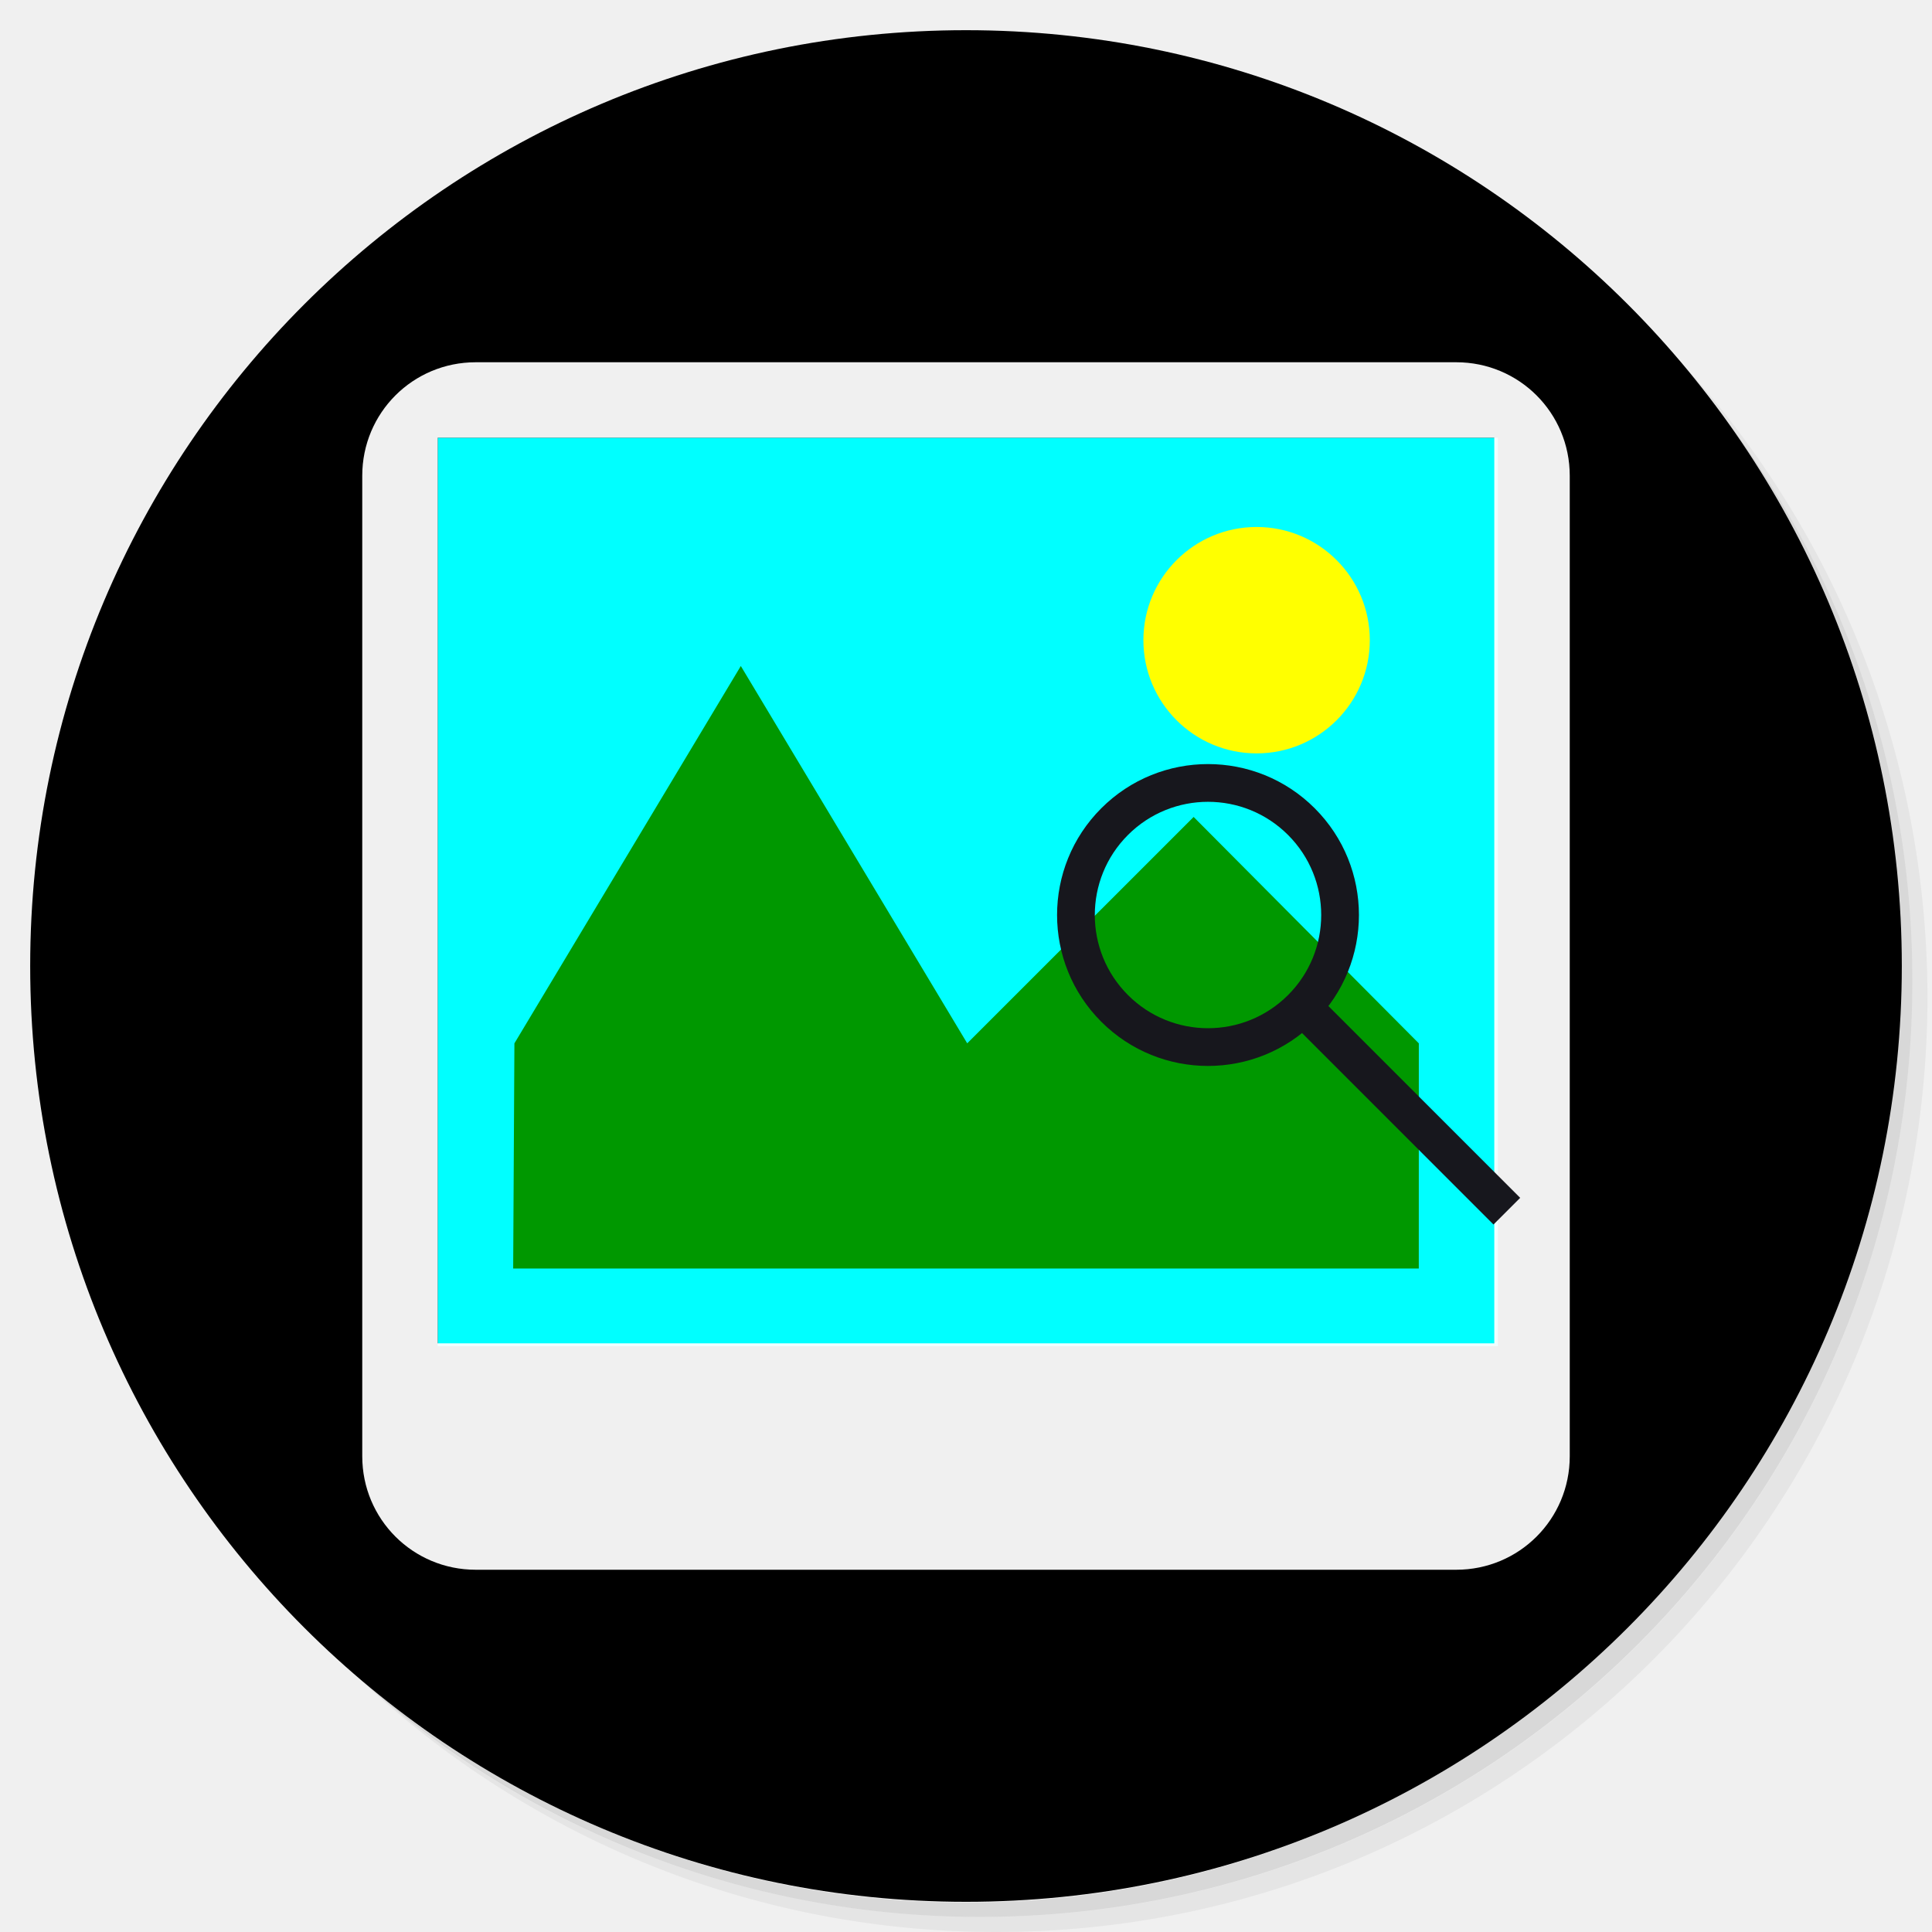
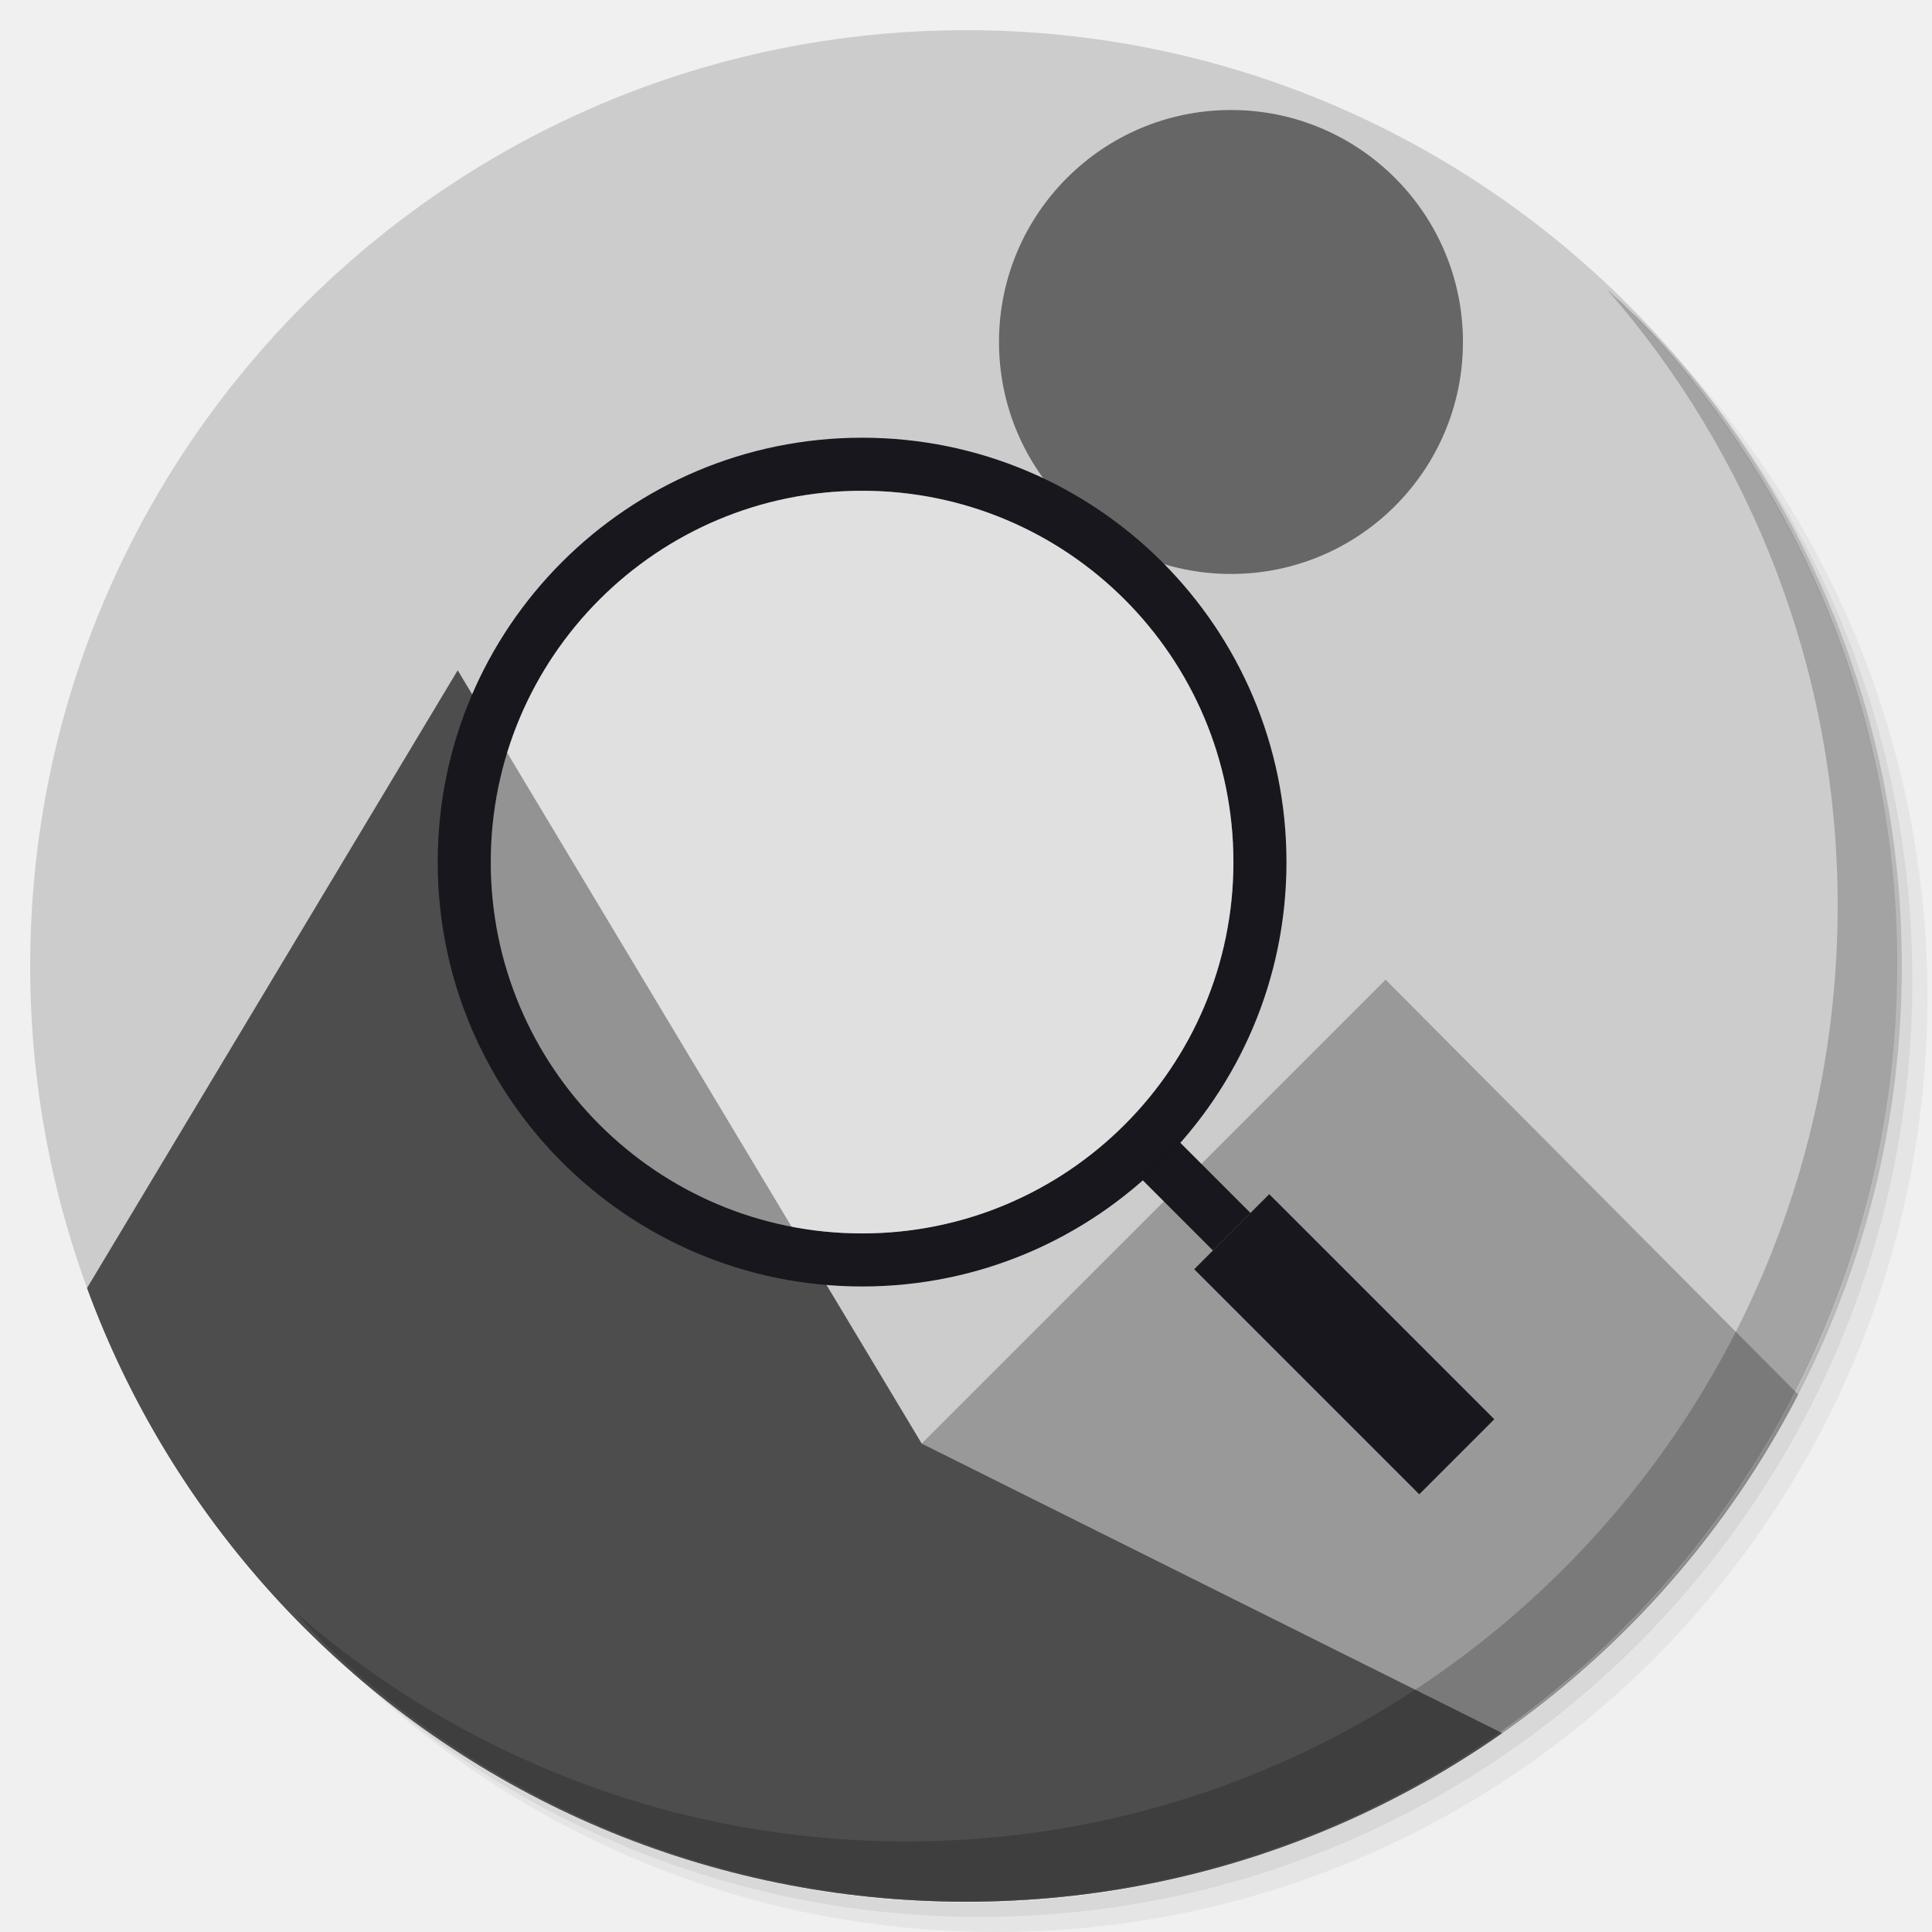
<svg xmlns="http://www.w3.org/2000/svg" xmlns:xlink="http://www.w3.org/1999/xlink" version="1.1" id="Layer_1" x="0px" y="0px" viewBox="0 0 256 256" enable-background="new 0 0 256 256" xml:space="preserve">
  <defs id="defs251">
    <clipPath id="b">
      <use width="100%" overflow="visible" xlink:href="#a" height="100%" id="use5" />
    </clipPath>
    <linearGradient x1="29.337" x2="81.837" y1="75.021" gradientUnits="userSpaceOnUse" y2="44.354" id="c">
      <stop id="stop10" offset="0" stop-opacity=".6" stop-color="#A52714" />
      <stop id="stop12" offset=".66" stop-opacity="0" stop-color="#A52714" />
    </linearGradient>
    <clipPath id="clipPath1232">
      <use width="100%" overflow="visible" xlink:href="#a" height="100%" id="use1230" />
    </clipPath>
    <clipPath id="clipPath1236">
      <use width="100%" overflow="visible" xlink:href="#a" height="100%" id="use1234" />
    </clipPath>
    <linearGradient x1="110.87" x2="52.538" y1="164.5" gradientUnits="userSpaceOnUse" y2="130.33" id="d">
      <stop id="stop23" offset="0" stop-opacity=".4" stop-color="#055524" />
      <stop id="stop25" offset=".33" stop-opacity="0" stop-color="#055524" />
    </linearGradient>
    <clipPath id="clipPath1244">
      <use width="100%" overflow="visible" xlink:href="#a" height="100%" id="use1242" />
    </clipPath>
    <clipPath id="clipPath1248">
      <use width="100%" overflow="visible" xlink:href="#a" height="100%" id="use1246" />
    </clipPath>
    <clipPath id="f">
      <use y="0" x="0" style="overflow:visible" id="use37" height="100%" xlink:href="#e" overflow="visible" width="100%" />
    </clipPath>
    <linearGradient x1="121.86" x2="136.55" y1="49.804" gradientUnits="userSpaceOnUse" y2="114.13" id="g">
      <stop id="stop42" offset="0" stop-opacity=".3" stop-color="#EA6100" />
      <stop id="stop44" offset=".66" stop-opacity="0" stop-color="#EA6100" />
    </linearGradient>
    <clipPath id="clipPath1258">
      <use width="100%" overflow="visible" xlink:href="#a" height="100%" id="use1256" />
    </clipPath>
    <clipPath id="clipPath1269">
      <use width="100%" overflow="visible" xlink:href="#a" height="100%" id="use1267" />
    </clipPath>
    <clipPath id="j">
      <use y="0" x="0" style="overflow:visible" id="use62" height="100%" xlink:href="#i" overflow="visible" width="100%" />
    </clipPath>
    <radialGradient id="l" gradientUnits="userSpaceOnUse" cy="55.948" cx="668.18" gradientTransform="translate(-576)" r="84.078">
      <stop stop-color="#3E2723" stop-opacity=".2" offset="0" id="stop73" />
      <stop stop-color="#3E2723" stop-opacity="0" offset="1" id="stop75" />
    </radialGradient>
    <clipPath id="clipPath1285">
      <use width="100%" overflow="visible" xlink:href="#a" height="100%" id="use1283" />
    </clipPath>
    <clipPath id="clipPath1289">
      <use width="100%" overflow="visible" xlink:href="#a" height="100%" id="use1287" />
    </clipPath>
    <clipPath id="n">
      <use y="0" x="0" style="overflow:visible" id="use83" height="100%" xlink:href="#m" overflow="visible" width="100%" />
    </clipPath>
    <radialGradient id="p" gradientUnits="userSpaceOnUse" cy="48.52" cx="597.88" gradientTransform="translate(-576)" r="78.044">
      <stop stop-color="#3E2723" stop-opacity=".2" offset="0" id="stop94" />
      <stop stop-color="#3E2723" stop-opacity="0" offset="1" id="stop96" />
    </radialGradient>
    <clipPath id="clipPath1305">
      <use width="100%" overflow="visible" xlink:href="#a" height="100%" id="use1303" />
    </clipPath>
    <radialGradient id="q" gradientUnits="userSpaceOnUse" cy="96.138" cx="671.84" gradientTransform="translate(-576)" r="87.87">
      <stop stop-color="#263238" stop-opacity=".2" offset="0" id="stop101" />
      <stop stop-color="#263238" stop-opacity="0" offset="1" id="stop103" />
    </radialGradient>
    <clipPath id="clipPath1312">
      <use width="100%" overflow="visible" xlink:href="#a" height="100%" id="use1310" />
    </clipPath>
    <clipPath id="clipPath1316">
      <use width="100%" overflow="visible" xlink:href="#a" height="100%" id="use1314" />
    </clipPath>
    <clipPath id="clipPath1320">
      <use width="100%" overflow="visible" xlink:href="#a" height="100%" id="use1318" />
    </clipPath>
    <clipPath id="clipPath1324">
      <use width="100%" overflow="visible" xlink:href="#a" height="100%" id="use1322" />
    </clipPath>
    <path d="m 8,184 h 83.77 l 38.88,-38.88 V 116 H 61.36 L 8,24.48 Z" id="e" />
    <path d="m 96,56 34.65,60 -38.88,68 H 184 V 56 Z" id="i" />
    <path d="M 21.97,8 V 48.34 L 61.36,116 96,56 h 88 V 8 Z" id="m" />
    <clipPath id="b-1">
      <use width="100%" overflow="visible" xlink:href="#a" height="100%" id="use5-7" />
    </clipPath>
    <clipPath id="clipPath1232-2">
      <use width="100%" overflow="visible" xlink:href="#a" height="100%" id="use1230-2" />
    </clipPath>
    <clipPath id="clipPath1236-6">
      <use width="100%" overflow="visible" xlink:href="#a" height="100%" id="use1234-1" />
    </clipPath>
    <clipPath id="clipPath1244-1">
      <use width="100%" overflow="visible" xlink:href="#a" height="100%" id="use1242-5" />
    </clipPath>
    <clipPath id="clipPath1248-9">
      <use width="100%" overflow="visible" xlink:href="#a" height="100%" id="use1246-4" />
    </clipPath>
    <clipPath id="f-9">
      <use y="0" x="0" style="overflow:visible" id="use37-0" height="100%" xlink:href="#e-8" overflow="visible" width="100%" />
    </clipPath>
    <clipPath id="clipPath1258-7">
      <use width="100%" overflow="visible" xlink:href="#a" height="100%" id="use1256-7" />
    </clipPath>
    <clipPath id="clipPath1269-1">
      <use width="100%" overflow="visible" xlink:href="#a" height="100%" id="use1267-1" />
    </clipPath>
    <clipPath id="j-5">
      <use y="0" x="0" style="overflow:visible" id="use62-9" height="100%" xlink:href="#i-5" overflow="visible" width="100%" />
    </clipPath>
    <radialGradient id="l-7" gradientUnits="userSpaceOnUse" cy="55.948" cx="668.18" gradientTransform="translate(-576)" r="84.078">
      <stop stop-color="#3E2723" stop-opacity=".2" offset="0" id="stop73-7" />
      <stop stop-color="#3E2723" stop-opacity="0" offset="1" id="stop75-6" />
    </radialGradient>
    <clipPath id="clipPath1285-7">
      <use width="100%" overflow="visible" xlink:href="#a" height="100%" id="use1283-3" />
    </clipPath>
    <clipPath id="clipPath1289-6">
      <use width="100%" overflow="visible" xlink:href="#a" height="100%" id="use1287-5" />
    </clipPath>
    <clipPath id="n-6">
      <use y="0" x="0" style="overflow:visible" id="use83-3" height="100%" xlink:href="#m-6" overflow="visible" width="100%" />
    </clipPath>
    <radialGradient id="p-9" gradientUnits="userSpaceOnUse" cy="48.52" cx="597.88" gradientTransform="translate(-576)" r="78.044">
      <stop stop-color="#3E2723" stop-opacity=".2" offset="0" id="stop94-4" />
      <stop stop-color="#3E2723" stop-opacity="0" offset="1" id="stop96-8" />
    </radialGradient>
    <clipPath id="clipPath1305-1">
      <use width="100%" overflow="visible" xlink:href="#a" height="100%" id="use1303-2" />
    </clipPath>
    <radialGradient id="q-9" gradientUnits="userSpaceOnUse" cy="96.138" cx="671.84" gradientTransform="translate(-576)" r="87.87">
      <stop stop-color="#263238" stop-opacity=".2" offset="0" id="stop101-3" />
      <stop stop-color="#263238" stop-opacity="0" offset="1" id="stop103-9" />
    </radialGradient>
    <clipPath id="clipPath1312-0">
      <use width="100%" overflow="visible" xlink:href="#a" height="100%" id="use1310-8" />
    </clipPath>
    <clipPath id="clipPath1316-8">
      <use width="100%" overflow="visible" xlink:href="#a" height="100%" id="use1314-5" />
    </clipPath>
    <clipPath id="clipPath1320-0">
      <use width="100%" overflow="visible" xlink:href="#a" height="100%" id="use1318-9" />
    </clipPath>
    <clipPath id="clipPath1324-6">
      <use width="100%" overflow="visible" xlink:href="#a" height="100%" id="use1322-3" />
    </clipPath>
    <path d="m 8,184 h 83.77 l 38.88,-38.88 V 116 H 61.36 L 8,24.48 Z" id="e-8" />
    <path d="m 96,56 34.65,60 -38.88,68 H 184 V 56 Z" id="i-5" />
    <path d="M 21.97,8 V 48.34 L 61.36,116 96,56 h 88 V 8 Z" id="m-6" />
    <radialGradient id="r" gradientUnits="userSpaceOnUse" cy="32.014" cx="34.286" gradientTransform="translate(-23.07961,-106.2699)" r="176.75">
      <stop stop-color="#fff" stop-opacity=".1" offset="0" id="stop130" />
      <stop stop-color="#fff" stop-opacity="0" offset="1" id="stop132" />
    </radialGradient>
    <clipPath id="b-0">
      <use y="0" x="0" style="overflow:visible" width="100%" overflow="visible" xlink:href="#a" height="100%" id="use5-5" />
    </clipPath>
    <clipPath id="clipPath963">
      <use y="0" x="0" style="overflow:visible" width="100%" overflow="visible" xlink:href="#a" height="100%" id="use961" />
    </clipPath>
    <clipPath id="clipPath967">
      <use y="0" x="0" style="overflow:visible" width="100%" overflow="visible" xlink:href="#a" height="100%" id="use965" />
    </clipPath>
    <radialGradient id="q-94" gradientUnits="userSpaceOnUse" cy="96.138" cx="671.84" gradientTransform="translate(-576)" r="87.87">
      <stop stop-color="#263238" stop-opacity=".2" offset="0" id="stop101-6" />
      <stop stop-color="#263238" stop-opacity="0" offset="1" id="stop103-92" />
    </radialGradient>
    <clipPath id="clipPath974">
      <use y="0" x="0" style="overflow:visible" width="100%" overflow="visible" xlink:href="#a" height="100%" id="use972" />
    </clipPath>
    <radialGradient id="p-2" gradientUnits="userSpaceOnUse" cy="48.52" cx="597.88" gradientTransform="translate(-576)" r="78.044">
      <stop stop-color="#3E2723" stop-opacity=".2" offset="0" id="stop94-47" />
      <stop stop-color="#3E2723" stop-opacity="0" offset="1" id="stop96-7" />
    </radialGradient>
    <clipPath id="clipPath981">
      <use y="0" x="0" style="overflow:visible" width="100%" overflow="visible" xlink:href="#a" height="100%" id="use979" />
    </clipPath>
    <clipPath id="clipPath985">
      <use y="0" x="0" style="overflow:visible" width="100%" overflow="visible" xlink:href="#a" height="100%" id="use983" />
    </clipPath>
    <clipPath id="n-5">
      <use width="100%" overflow="visible" xlink:href="#m-0" height="100%" id="use83-4" style="overflow:visible" x="0" y="0" />
    </clipPath>
    <radialGradient id="l-2" gradientUnits="userSpaceOnUse" cy="55.948" cx="668.18" gradientTransform="translate(-576)" r="84.078">
      <stop stop-color="#3E2723" stop-opacity=".2" offset="0" id="stop73-8" />
      <stop stop-color="#3E2723" stop-opacity="0" offset="1" id="stop75-9" />
    </radialGradient>
    <clipPath id="clipPath997">
      <use y="0" x="0" style="overflow:visible" width="100%" overflow="visible" xlink:href="#a" height="100%" id="use995" />
    </clipPath>
    <clipPath id="clipPath1001">
      <use y="0" x="0" style="overflow:visible" width="100%" overflow="visible" xlink:href="#a" height="100%" id="use999" />
    </clipPath>
    <clipPath id="j-3">
      <use width="100%" overflow="visible" xlink:href="#i-1" height="100%" id="use62-6" style="overflow:visible" x="0" y="0" />
    </clipPath>
    <clipPath id="clipPath1010">
      <use y="0" x="0" style="overflow:visible" width="100%" overflow="visible" xlink:href="#a" height="100%" id="use1008" />
    </clipPath>
    <clipPath id="clipPath1017">
      <use y="0" x="0" style="overflow:visible" width="100%" overflow="visible" xlink:href="#a" height="100%" id="use1015" />
    </clipPath>
    <clipPath id="f-0">
      <use width="100%" overflow="visible" xlink:href="#e-1" height="100%" id="use37-5" style="overflow:visible" x="0" y="0" />
    </clipPath>
    <clipPath id="clipPath1029">
      <use y="0" x="0" style="overflow:visible" width="100%" overflow="visible" xlink:href="#a" height="100%" id="use1027" />
    </clipPath>
    <clipPath id="clipPath1033">
      <use y="0" x="0" style="overflow:visible" width="100%" overflow="visible" xlink:href="#a" height="100%" id="use1031" />
    </clipPath>
    <clipPath id="clipPath1043">
      <use y="0" x="0" style="overflow:visible" width="100%" overflow="visible" xlink:href="#a" height="100%" id="use1041" />
    </clipPath>
    <clipPath id="clipPath1047">
      <use y="0" x="0" style="overflow:visible" width="100%" overflow="visible" xlink:href="#a" height="100%" id="use1045" />
    </clipPath>
    <path id="e-1" d="m 8,184 h 83.77 l 38.88,-38.88 V 116 H 61.36 L 8,24.48 Z" />
    <path id="i-1" d="m 96,56 34.65,60 -38.88,68 H 184 V 56 Z" />
    <path id="m-0" d="M 21.97,8 V 48.34 L 61.36,116 96,56 h 88 V 8 Z" />
    <circle r="88" cx="96" cy="96" id="a" />
    <path d="m8 184h83.77l38.88-38.88v-29.12h-69.29l-53.36-91.52z" id="e-6" />
    <path d="m96 56l34.65 60-38.88 68h92.23v-128z" id="i-2" />
    <path d="m21.97 8v40.34l39.39 67.66 34.64-60h88v-48z" id="m-8" />
    <defs id="defs1820">
      <path d="M 21.97,8 V 48.34 L 61.36,116 96,56 h 88 V 8 Z" id="path1928" />
    </defs>
    <clipPath id="n-7">
      <use id="use1822" height="100%" xlink:href="#m-8" overflow="visible" width="100%" style="overflow:visible" x="0" y="0" />
    </clipPath>
    <defs id="defs1799">
      <path d="m 96,56 34.65,60 -38.88,68 H 184 V 56 Z" id="path1918" />
    </defs>
    <clipPath id="j-6">
      <use id="use1801" height="100%" xlink:href="#i-2" overflow="visible" width="100%" style="overflow:visible" x="0" y="0" />
    </clipPath>
    <defs id="defs1774">
      <path d="m 8,184 h 83.77 l 38.88,-38.88 V 116 H 61.36 L 8,24.48 Z" id="path1902" />
    </defs>
    <clipPath id="f-06">
      <use id="use1776" height="100%" xlink:href="#e-6" overflow="visible" width="100%" style="overflow:visible" x="0" y="0" />
    </clipPath>
    <linearGradient x1="110.87" x2="52.538" y1="164.5" gradientUnits="userSpaceOnUse" y2="130.33" id="linearGradient1897">
      <stop id="stop1762" offset="0" stop-opacity=".4" stop-color="#055524" />
      <stop id="stop1764" offset=".33" stop-opacity="0" stop-color="#055524" />
    </linearGradient>
    <linearGradient x1="29.337" x2="81.837" y1="75.021" gradientUnits="userSpaceOnUse" y2="44.354" id="linearGradient1889">
      <stop id="stop1749" offset="0" stop-opacity=".6" stop-color="#A52714" />
      <stop id="stop1751" offset=".66" stop-opacity="0" stop-color="#A52714" />
    </linearGradient>
    <linearGradient id="linearGradient1910" y2="114.13" gradientUnits="userSpaceOnUse" y1="49.804" x2="136.55" x1="121.86">
      <stop stop-color="#EA6100" stop-opacity=".3" offset="0" id="stop1781" />
      <stop stop-color="#EA6100" stop-opacity="0" offset=".66" id="stop1783" />
    </linearGradient>
    <clipPath id="b-3">
      <use y="0" x="0" style="overflow:visible" width="100%" overflow="visible" xlink:href="#a" height="100%" id="use5-1" />
    </clipPath>
    <clipPath id="clipPath1024">
      <use y="0" x="0" style="overflow:visible" width="100%" overflow="visible" xlink:href="#a" height="100%" id="use1022" />
    </clipPath>
    <clipPath id="clipPath1028">
      <use y="0" x="0" style="overflow:visible" width="100%" overflow="visible" xlink:href="#a" height="100%" id="use1026" />
    </clipPath>
    <clipPath id="clipPath1035">
      <use y="0" x="0" style="overflow:visible" width="100%" overflow="visible" xlink:href="#a" height="100%" id="use1033" />
    </clipPath>
    <clipPath id="clipPath1039">
      <use y="0" x="0" style="overflow:visible" width="100%" overflow="visible" xlink:href="#a" height="100%" id="use1037" />
    </clipPath>
    <clipPath id="f-6">
      <use y="0" x="0" style="overflow:visible" id="use37-8" height="100%" xlink:href="#e-61" overflow="visible" width="100%" />
    </clipPath>
    <clipPath id="clipPath1048">
      <use y="0" x="0" style="overflow:visible" width="100%" overflow="visible" xlink:href="#a" height="100%" id="use1046" />
    </clipPath>
    <clipPath id="clipPath1058">
      <use y="0" x="0" style="overflow:visible" width="100%" overflow="visible" xlink:href="#a" height="100%" id="use1056" />
    </clipPath>
    <clipPath id="j-66">
      <use y="0" x="0" style="overflow:visible" id="use62-4" height="100%" xlink:href="#i-59" overflow="visible" width="100%" />
    </clipPath>
    <radialGradient id="l-9" gradientUnits="userSpaceOnUse" cy="55.948" cx="668.18" gradientTransform="translate(-576)" r="84.078">
      <stop stop-color="#3E2723" stop-opacity=".2" offset="0" id="stop73-5" />
      <stop stop-color="#3E2723" stop-opacity="0" offset="1" id="stop75-0" />
    </radialGradient>
    <clipPath id="clipPath1073">
      <use y="0" x="0" style="overflow:visible" width="100%" overflow="visible" xlink:href="#a" height="100%" id="use1071" />
    </clipPath>
    <clipPath id="clipPath1077">
      <use y="0" x="0" style="overflow:visible" width="100%" overflow="visible" xlink:href="#a" height="100%" id="use1075" />
    </clipPath>
    <clipPath id="n-4">
      <use y="0" x="0" style="overflow:visible" id="use83-8" height="100%" xlink:href="#m-4" overflow="visible" width="100%" />
    </clipPath>
    <radialGradient id="p-7" gradientUnits="userSpaceOnUse" cy="48.52" cx="597.88" gradientTransform="translate(-576)" r="78.044">
      <stop stop-color="#3E2723" stop-opacity=".2" offset="0" id="stop94-1" />
      <stop stop-color="#3E2723" stop-opacity="0" offset="1" id="stop96-72" />
    </radialGradient>
    <clipPath id="clipPath1092">
      <use y="0" x="0" style="overflow:visible" width="100%" overflow="visible" xlink:href="#a" height="100%" id="use1090" />
    </clipPath>
    <radialGradient id="q-7" gradientUnits="userSpaceOnUse" cy="96.138" cx="671.84" gradientTransform="translate(-576)" r="87.87">
      <stop stop-color="#263238" stop-opacity=".2" offset="0" id="stop101-2" />
      <stop stop-color="#263238" stop-opacity="0" offset="1" id="stop103-2" />
    </radialGradient>
    <clipPath id="clipPath1099">
      <use y="0" x="0" style="overflow:visible" width="100%" overflow="visible" xlink:href="#a" height="100%" id="use1097" />
    </clipPath>
    <clipPath id="clipPath1103">
      <use y="0" x="0" style="overflow:visible" width="100%" overflow="visible" xlink:href="#a" height="100%" id="use1101" />
    </clipPath>
    <clipPath id="clipPath1107">
      <use y="0" x="0" style="overflow:visible" width="100%" overflow="visible" xlink:href="#a" height="100%" id="use1105" />
    </clipPath>
    <clipPath id="clipPath1111">
      <use y="0" x="0" style="overflow:visible" width="100%" overflow="visible" xlink:href="#a" height="100%" id="use1109" />
    </clipPath>
    <radialGradient id="r-6" gradientUnits="userSpaceOnUse" cy="32.014" cx="34.286" gradientTransform="translate(-7,-7)" r="176.75">
      <stop stop-color="#fff" stop-opacity=".1" offset="0" id="stop130-1" />
      <stop stop-color="#fff" stop-opacity="0" offset="1" id="stop132-0" />
    </radialGradient>
    <path d="m 8,184 h 83.77 l 38.88,-38.88 V 116 H 61.36 L 8,24.48 Z" id="e-61" />
    <path d="m 96,56 34.65,60 -38.88,68 H 184 V 56 Z" id="i-59" />
    <path d="M 21.97,8 V 48.34 L 61.36,116 96,56 h 88 V 8 Z" id="m-4" />
    <clipPath id="b-9">
      <use y="0" x="0" style="overflow:visible" width="100%" overflow="visible" xlink:href="#a" height="100%" id="use5-0" />
    </clipPath>
    <clipPath id="clipPath1024-7">
      <use y="0" x="0" style="overflow:visible" width="100%" overflow="visible" xlink:href="#a" height="100%" id="use1022-7" />
    </clipPath>
    <clipPath id="clipPath1028-1">
      <use y="0" x="0" style="overflow:visible" width="100%" overflow="visible" xlink:href="#a" height="100%" id="use1026-1" />
    </clipPath>
    <clipPath id="clipPath1035-7">
      <use y="0" x="0" style="overflow:visible" width="100%" overflow="visible" xlink:href="#a" height="100%" id="use1033-7" />
    </clipPath>
    <clipPath id="clipPath1039-6">
      <use y="0" x="0" style="overflow:visible" width="100%" overflow="visible" xlink:href="#a" height="100%" id="use1037-7" />
    </clipPath>
    <clipPath id="f-3">
      <use y="0" x="0" style="overflow:visible" id="use37-6" height="100%" xlink:href="#e-9" overflow="visible" width="100%" />
    </clipPath>
    <clipPath id="clipPath1048-3">
      <use y="0" x="0" style="overflow:visible" width="100%" overflow="visible" xlink:href="#a" height="100%" id="use1046-9" />
    </clipPath>
    <clipPath id="clipPath1058-4">
      <use y="0" x="0" style="overflow:visible" width="100%" overflow="visible" xlink:href="#a" height="100%" id="use1056-8" />
    </clipPath>
    <clipPath id="j-1">
      <use y="0" x="0" style="overflow:visible" id="use62-2" height="100%" xlink:href="#i-6" overflow="visible" width="100%" />
    </clipPath>
    <radialGradient id="l-93" gradientUnits="userSpaceOnUse" cy="55.948" cx="668.18" gradientTransform="translate(-576)" r="84.078">
      <stop stop-color="#3E2723" stop-opacity=".2" offset="0" id="stop73-9" />
      <stop stop-color="#3E2723" stop-opacity="0" offset="1" id="stop75-08" />
    </radialGradient>
    <clipPath id="clipPath1073-8">
      <use y="0" x="0" style="overflow:visible" width="100%" overflow="visible" xlink:href="#a" height="100%" id="use1071-5" />
    </clipPath>
    <clipPath id="clipPath1077-0">
      <use y="0" x="0" style="overflow:visible" width="100%" overflow="visible" xlink:href="#a" height="100%" id="use1075-9" />
    </clipPath>
    <clipPath id="n-63">
      <use y="0" x="0" style="overflow:visible" id="use83-85" height="100%" xlink:href="#m-2" overflow="visible" width="100%" />
    </clipPath>
    <radialGradient id="p-6" gradientUnits="userSpaceOnUse" cy="48.52" cx="597.88" gradientTransform="translate(-576)" r="78.044">
      <stop stop-color="#3E2723" stop-opacity=".2" offset="0" id="stop94-11" />
      <stop stop-color="#3E2723" stop-opacity="0" offset="1" id="stop96-5" />
    </radialGradient>
    <clipPath id="clipPath1092-9">
      <use y="0" x="0" style="overflow:visible" width="100%" overflow="visible" xlink:href="#a" height="100%" id="use1090-8" />
    </clipPath>
    <radialGradient id="q-4" gradientUnits="userSpaceOnUse" cy="96.138" cx="671.84" gradientTransform="translate(-576)" r="87.87">
      <stop stop-color="#263238" stop-opacity=".2" offset="0" id="stop101-8" />
      <stop stop-color="#263238" stop-opacity="0" offset="1" id="stop103-1" />
    </radialGradient>
    <clipPath id="clipPath1099-0">
      <use y="0" x="0" style="overflow:visible" width="100%" overflow="visible" xlink:href="#a" height="100%" id="use1097-3" />
    </clipPath>
    <clipPath id="clipPath1103-0">
      <use y="0" x="0" style="overflow:visible" width="100%" overflow="visible" xlink:href="#a" height="100%" id="use1101-4" />
    </clipPath>
    <clipPath id="clipPath1107-4">
      <use y="0" x="0" style="overflow:visible" width="100%" overflow="visible" xlink:href="#a" height="100%" id="use1105-4" />
    </clipPath>
    <clipPath id="clipPath1111-4">
      <use y="0" x="0" style="overflow:visible" width="100%" overflow="visible" xlink:href="#a" height="100%" id="use1109-7" />
    </clipPath>
    <radialGradient id="r-63" gradientUnits="userSpaceOnUse" cy="32.014" cx="34.286" gradientTransform="translate(-7,-7)" r="176.75">
      <stop stop-color="#fff" stop-opacity=".1" offset="0" id="stop130-17" />
      <stop stop-color="#fff" stop-opacity="0" offset="1" id="stop132-5" />
    </radialGradient>
    <path d="m 8,184 h 83.77 l 38.88,-38.88 V 116 H 61.36 L 8,24.48 Z" id="e-9" />
    <path d="m 96,56 34.65,60 -38.88,68 H 184 V 56 Z" id="i-6" />
    <path d="M 21.97,8 V 48.34 L 61.36,116 96,56 h 88 V 8 Z" id="m-2" />
+     <clipPath clipPathUnits="userSpaceOnUse" id="clipPath1175">
+       <circle style="display:inline;fill:#00ffff;fill-opacity:1;stroke:none;stroke-width:2.74;stroke-miterlimit:4;stroke-dasharray:none;stroke-opacity:1" id="circle1177" cx="128" cy="128" r="124" />
+     </clipPath>
+     <clipPath clipPathUnits="userSpaceOnUse" id="clipPath1179">
+       <circle style="display:inline;fill:#00ffff;fill-opacity:1;stroke:none;stroke-width:2.74;stroke-miterlimit:4;stroke-dasharray:none;stroke-opacity:1" id="circle1181" cx="128" cy="128" r="124" />
+     </clipPath>
  </defs>
-   <g id="layer2">
-     <circle style="display:inline;fill:#000000;fill-opacity:1;stroke:none;stroke-width:2.74;stroke-miterlimit:4;stroke-dasharray:none;stroke-opacity:1" id="path1090" cx="128" cy="128" r="124" />
-   </g>
+   <g id="layer2" />
  <g id="layer1" style="display:inline">
-     <rect style="fill:#00ffff;fill-opacity:1;stroke:none;stroke-width:1.107;stroke-miterlimit:4;stroke-dasharray:none;stroke-opacity:1" id="rect1091" width="140.474" height="120.372" x="58" y="58" />
-     <circle style="fill:#ffff00;fill-opacity:1;stroke:none;stroke-width:5.257;stroke-linecap:butt;stroke-linejoin:bevel;stroke-miterlimit:4;stroke-dasharray:none;stroke-opacity:1;paint-order:fill markers stroke" id="path843" cx="166.506" cy="84.827" r="15" />
-     <path style="fill:#009800;fill-opacity:1;stroke:none;stroke-width:7.375;stroke-linecap:butt;stroke-linejoin:bevel;stroke-miterlimit:4;stroke-dasharray:none;stroke-opacity:1;paint-order:fill markers stroke" d="m 68.162,138.25 30,-50 30,49.997 30,-29.997 29.84,30 -0.005,29.835 H 67.998 Z" id="rect846" />
-     <path style="opacity:0.94;fill:#ffffff;fill-opacity:1;stroke:none;stroke-width:1.043;stroke-linecap:butt;stroke-linejoin:bevel;stroke-miterlimit:4;stroke-dasharray:none;stroke-opacity:1;paint-order:fill markers stroke" d="m 63.039,48 c -8.334,0 -15.039,6.705 -15.039,15.039 v 129.922 c 0,8.334 6.705,15.039 15.039,15.039 H 192.961 C 201.295,208 208,201.295 208,192.961 V 63.039 c 0,-8.334 -6.705,-15.039 -15.039,-15.039 z m -5.039,10 H 198 V 178 H 58 Z" id="rect1133" />
-     <g style="display:inline" id="g1123" transform="translate(266.2067,116.0084)">
-       <path id="path1110" d="m -120.282,-8.907 a 20,20 0 0 0 0,28.284 20,20 0 0 0 28.284,0 20,20 0 0 0 0,-28.284 20,20 0 0 0 -28.284,10e-8 z m 3.536,3.536 a 15,15 0 0 1 21.213,0 15,15 0 0 1 0,21.213 15,15 0 0 1 -21.213,0 15,15 0 0 1 0,-21.213 z" style="fill:#17171d;fill-opacity:1;stroke:none;stroke-width:0.789" />
-       <rect transform="rotate(-45)" y="-55.6" x="-81.004" height="40" width="5" id="rect1119" style="fill:#17171d;fill-opacity:1;stroke:none;stroke-width:0.473" />
+     <g id="g1184">
+       <rect y="-275" x="-222" height="120.372" width="140.474" id="rect1091" style="fill:#00ffff;fill-opacity:1;stroke:none;stroke-width:1.107;stroke-miterlimit:4;stroke-dasharray:none;stroke-opacity:1" />
+       <circle r="15" cy="-248.173" cx="-113.494" id="path843" style="fill:#ffff00;fill-opacity:1;stroke:none;stroke-width:5.257;stroke-linecap:butt;stroke-linejoin:bevel;stroke-miterlimit:4;stroke-dasharray:none;stroke-opacity:1;paint-order:fill markers stroke" />
+       <path id="rect846" d="m -211.838,-194.75 30,-50 30,49.997 30,-29.997 29.84,30 -0.005,29.835 h -120 z" style="fill:#009800;fill-opacity:1;stroke:none;stroke-width:7.375;stroke-linecap:butt;stroke-linejoin:bevel;stroke-miterlimit:4;stroke-dasharray:none;stroke-opacity:1;paint-order:fill markers stroke" />
+       <path id="rect1133" d="m -216.961,-285 c -8.334,0 -15.039,6.705 -15.039,15.039 v 129.922 c 0,8.334 6.705,15.039 15.039,15.039 H -87.039 C -78.705,-125 -72,-131.705 -72,-140.039 V -269.961 C -72,-278.295 -78.705,-285 -87.039,-285 Z M -222,-275 h 140 v 120 h -140 z" style="opacity:0.94;fill:#ffffff;fill-opacity:1;stroke:none;stroke-width:1.043;stroke-linecap:butt;stroke-linejoin:bevel;stroke-miterlimit:4;stroke-dasharray:none;stroke-opacity:1;paint-order:fill markers stroke" />
+     </g>
+     <circle style="display:inline;fill:#cccccc;fill-opacity:1;stroke:none;stroke-width:2.74;stroke-miterlimit:4;stroke-dasharray:none;stroke-opacity:1" id="path1090-5" cx="128" cy="128" r="124" />
+     <circle style="display:inline;fill:#666666;fill-opacity:1;stroke:none;stroke-width:10.772;stroke-linecap:butt;stroke-linejoin:bevel;stroke-miterlimit:4;stroke-dasharray:none;stroke-opacity:1;paint-order:fill markers stroke" id="path843-3" cx="163.111" cy="45.315" r="30.738" />
+     <path style="display:inline;fill:#999999;fill-opacity:1;stroke:none;stroke-width:15.112;stroke-linecap:butt;stroke-linejoin:bevel;stroke-miterlimit:4;stroke-dasharray:none;stroke-opacity:1;paint-order:fill markers stroke" d="M -0.827,191.287 60.648,88.828 122.123,191.281 183.598,129.812 244.745,191.287 244.735,252.424 H -1.165 Z" id="rect846-5" clip-path="url(#clipPath1179)" />
+     <path style="display:inline;fill:#4d4d4d;fill-opacity:1;stroke:none;stroke-width:15.112;stroke-linecap:butt;stroke-linejoin:bevel;stroke-miterlimit:4;stroke-dasharray:none;stroke-opacity:1;paint-order:fill markers stroke" d="M -0.827,191.287 60.648,88.828 122.123,191.281 244.735,252.424 H -1.165 Z" id="rect846-9" clip-path="url(#clipPath1175)" />
+     <g id="g1158" transform="matrix(1.405798,0,0,1.405798,231.616,-156.3841)">
+       <path id="path1099" d="m -83.5,152.5 a 40,40 0 0 0 -40,40 40,40 0 0 0 40,40 40,40 0 0 0 40,-40 40,40 0 0 0 -40,-40 z m 0,5 a 35,35 0 0 1 35,35 35,35 0 0 1 -35,35 35,35 0 0 1 -35,-35 35,35 0 0 1 35,-35 z" style="fill:#17171d;fill-opacity:1;stroke:none;stroke-width:0.687;stroke-linecap:butt;stroke-linejoin:bevel;stroke-miterlimit:4;stroke-dasharray:none;stroke-opacity:1;paint-order:fill markers stroke" />
+       <circle r="35" cy="192.5" cx="-83.5" id="path1099-3-6" style="display:inline;fill:#ffffff;fill-opacity:0.392;stroke:none;stroke-width:0.601;stroke-linecap:butt;stroke-linejoin:bevel;stroke-miterlimit:4;stroke-dasharray:none;stroke-opacity:1;paint-order:fill markers stroke" />
+       <g transform="rotate(-135,-39.94008,154.8934)" id="g1151">
+         <rect style="fill:#17171d;fill-opacity:0.995;stroke:none;stroke-width:0.6;stroke-linecap:butt;stroke-linejoin:bevel;stroke-miterlimit:4;stroke-dasharray:none;stroke-opacity:1;paint-order:fill markers stroke" id="rect1132" width="30" height="10" x="-115" y="92.5" ry="0" />
+         <rect style="display:inline;fill:#17171d;fill-opacity:0.995;stroke:none;stroke-width:0.245;stroke-linecap:butt;stroke-linejoin:bevel;stroke-miterlimit:4;stroke-dasharray:none;stroke-opacity:1;paint-order:fill markers stroke" id="rect1132-7" width="10" height="5" x="-85" y="95" ry="0" />
+       </g>
    </g>
  </g>
  <g id="layer6" style="display:inline">
    <g id="g2548" style="display:inline" transform="translate(-2.960187,1.58543)">
      <path d="m 256.36,128.415 c 0,-33.9 -13.5,-64.5 -35.4,-86.9 -0.4,-0.3 -0.7,-0.7 -1.1,-1 21.3,22.3 34.5,52.6 34.5,86 0,68.5 -55.2,124 -123.4,124 -32.9,0 -62.9,-13 -85,-34.1 0.3,0.3 0.6,0.6 0.9,0.9 22.2,21.7 52.6,35.1 86,35.1 68.2,0 123.5,-55.5 123.5,-124 z" id="path238" style="display:inline;opacity:0.1" />
      <path d="m 219.86,40.415 c -0.7,-0.6 -1.4,-1.3 -2,-1.9 -0.7,-0.6 -1.4,-1.2 -2.1,-1.9 19.1,21.8 30.7,50.5 30.7,81.8 0,68.5 -55.2,124 -123.4,124 -30.9,0 -59.2,-11.4 -80.9,-30.3 0.6,0.7 1.2,1.4 1.9,2.1 0.6,0.7 1.3,1.4 1.9,2 22.1,21.1 52.1,34.1 85,34.1 68.2,0 123.4,-55.5 123.4,-124 0,-33.3 -13.1,-63.6 -34.5,-85.9 z" id="path240" style="display:inline;opacity:0.2" />
      <path d="m 220.96,41.515 c 21.9,22.4 35.4,53.1 35.4,86.9 0,68.5 -55.2,124 -123.4,124 -33.5,0 -63.8,-13.4 -86,-35.1 22.4,22.9 53.6,37.1 88,37.1 68.2,0 123.4,-55.5 123.4,-124 -0.1,-34.9 -14.4,-66.4 -37.4,-88.9 z" id="path236" style="display:inline;opacity:0.05" />
    </g>
  </g>
</svg>
